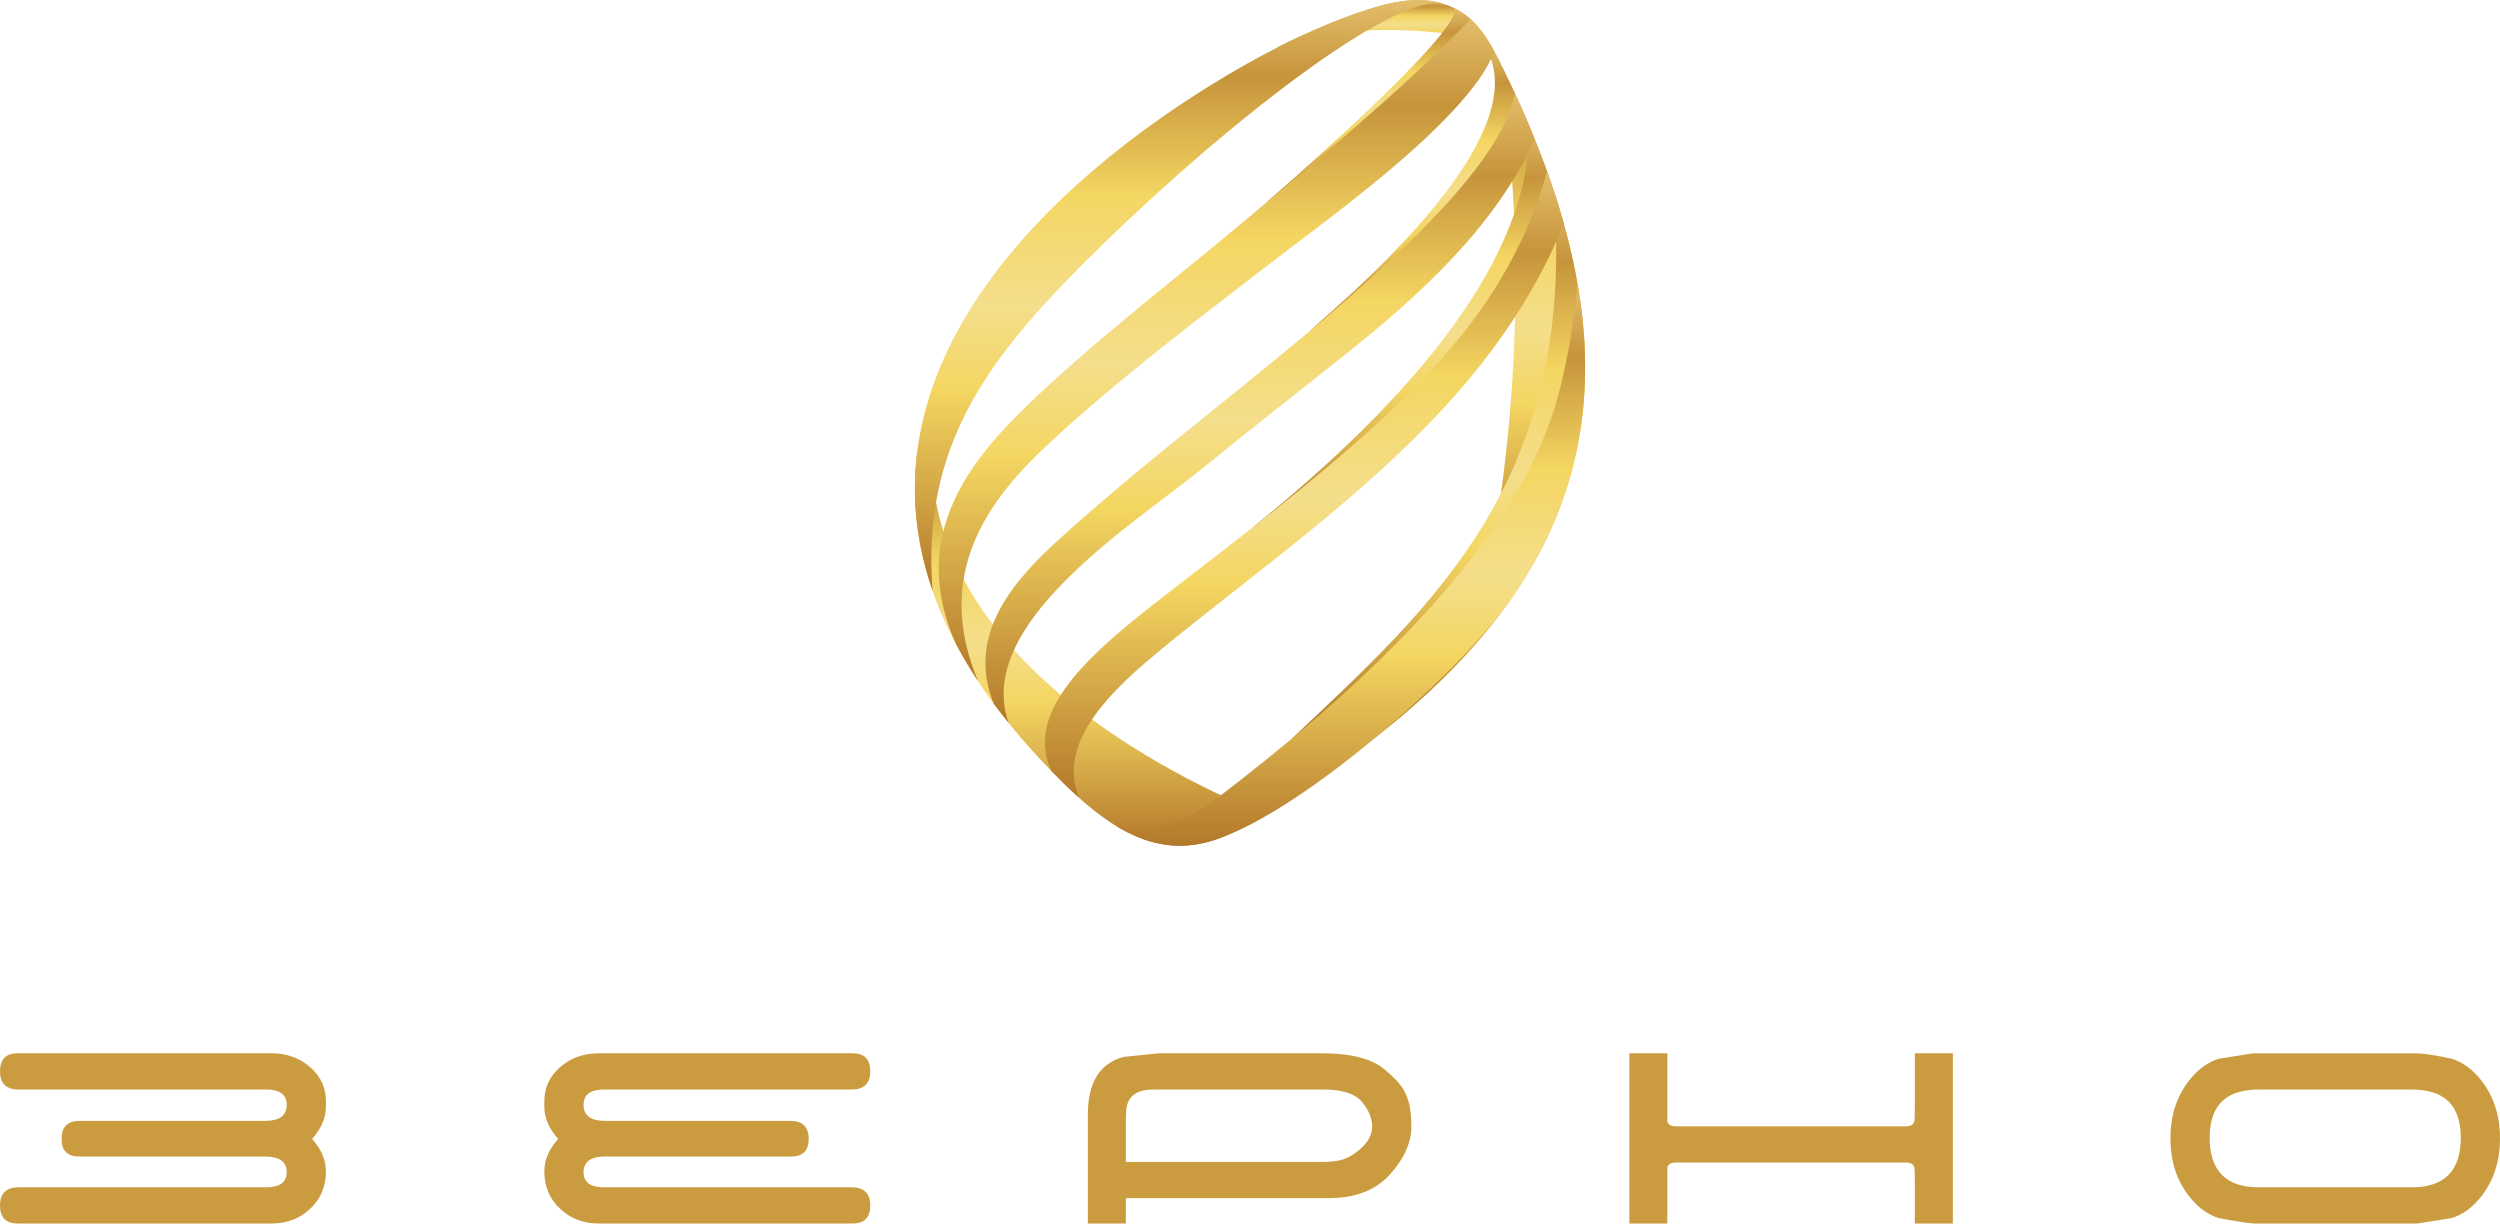
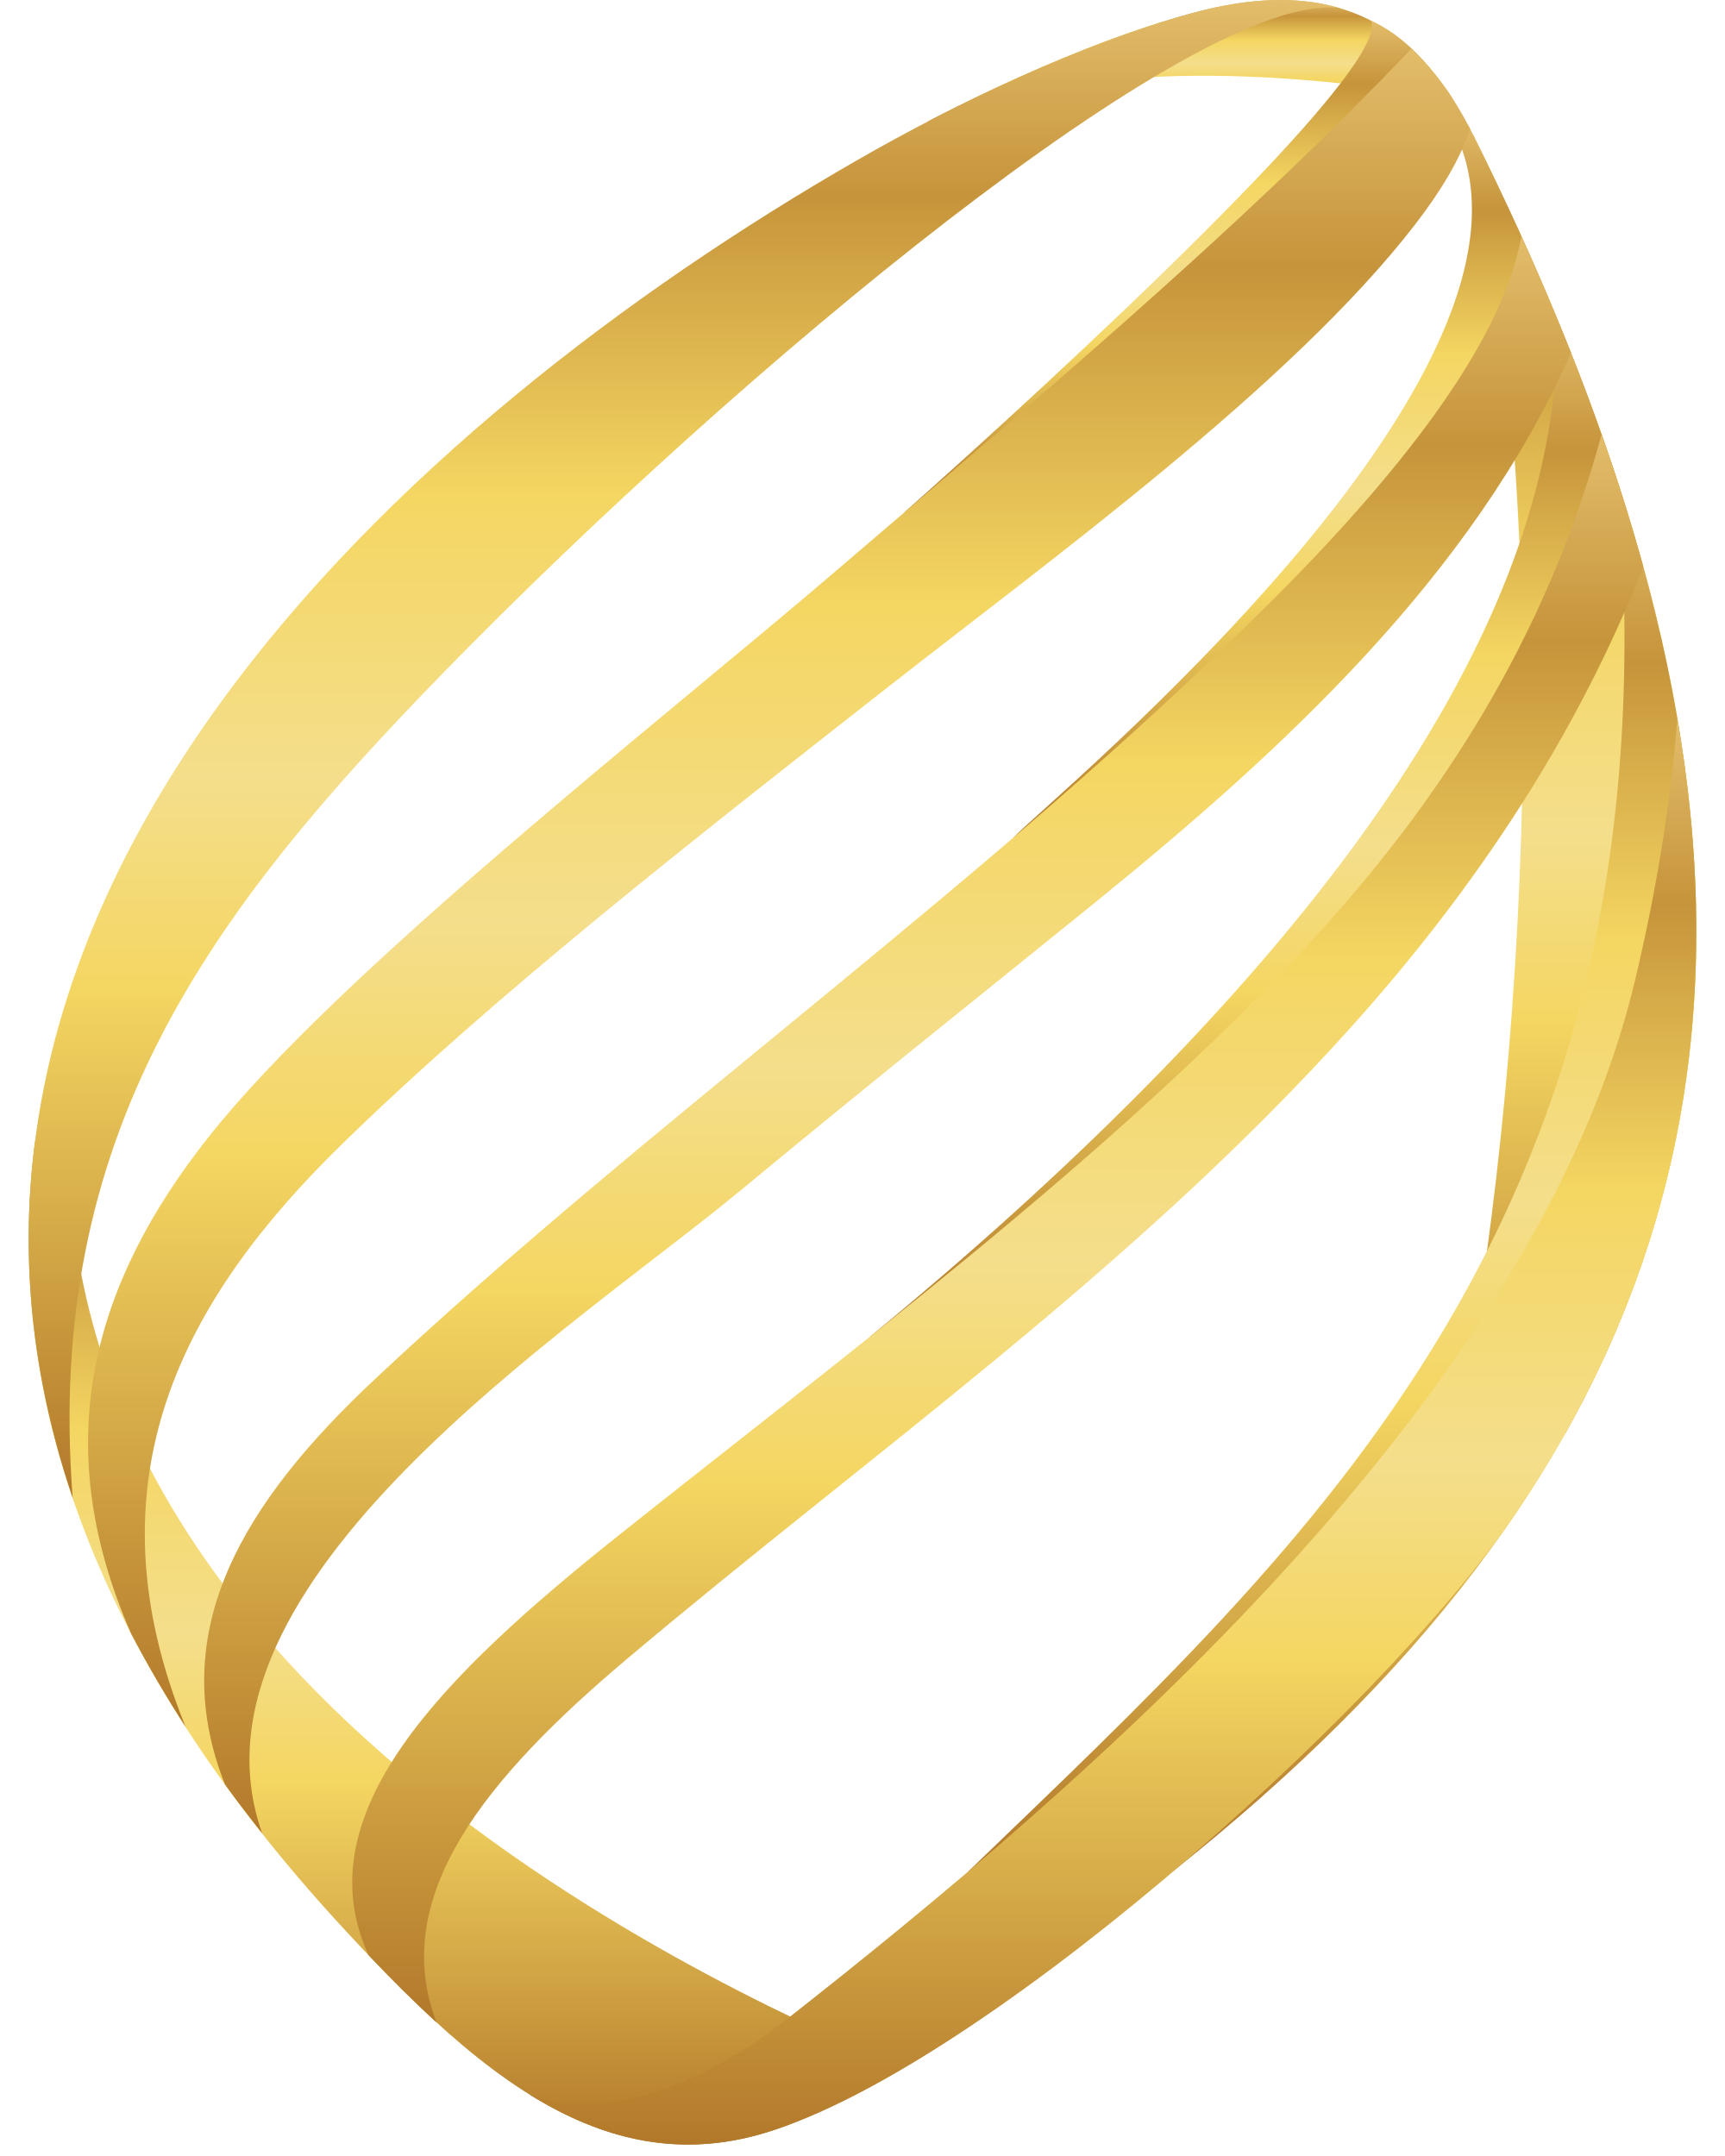
- <svg xmlns="http://www.w3.org/2000/svg" xmlns:xlink="http://www.w3.org/1999/xlink" version="1.1" width="9.462in" height="4.631in" viewBox="0 0 681.294 333.407" id="svg77">
-   <defs id="defs77" />
-   <g id="Layer1000" transform="translate(-80.2826,-131.1362)">
-     <g id="Layer1001">
-       <defs id="defs6">
-         <linearGradient id="grad1">
-           <stop offset="0%" stop-color="#e3bd6b" stop-opacity="1" id="stop1" />
-           <stop offset="13%" stop-color="#c6943b" stop-opacity="1" id="stop2" />
-           <stop offset="33%" stop-color="#f4d662" stop-opacity="1" id="stop3" />
-           <stop offset="52%" stop-color="#f4de8b" stop-opacity="1" id="stop4" />
-           <stop offset="66%" stop-color="#f4d662" stop-opacity="1" id="stop5" />
-           <stop offset="100%" stop-color="#b2782a" stop-opacity="1" id="stop6" />
-         </linearGradient>
-         <linearGradient xlink:href="#grad1" id="grad2" x1="204.308" y1="274.677" x2="204.308" y2="302.174" gradientTransform="scale(2.094596,0.477419)" gradientUnits="userSpaceOnUse" />
-       </defs>
-       <path d="m 427.943,144.264 c 9.305,-4.761 19.681,-9.204 29.148,-11.733 13.188,-3.523 22.171,-0.335 28.447,9.158 -20.478,-3.197 -40.206,-4.012 -57.595,2.575 z" style="fill:url(#grad2)" id="path6" />
-       <defs id="defs12">
-         <linearGradient id="grad3">
-           <stop offset="0%" stop-color="#e3bd6b" stop-opacity="1" id="stop7" />
-           <stop offset="13%" stop-color="#c6943b" stop-opacity="1" id="stop8" />
-           <stop offset="33%" stop-color="#f4d662" stop-opacity="1" id="stop9" />
-           <stop offset="52%" stop-color="#f4de8b" stop-opacity="1" id="stop10" />
-           <stop offset="66%" stop-color="#f4d662" stop-opacity="1" id="stop11" />
-           <stop offset="100%" stop-color="#b2782a" stop-opacity="1" id="stop12" />
-         </linearGradient>
-         <linearGradient xlink:href="#grad3" id="grad4" x1="407.616" y1="139.206" x2="407.616" y2="194.366" gradientTransform="scale(1.043953,0.9578971)" gradientUnits="userSpaceOnUse" />
-       </defs>
-       <path d="m 483.116,138.496 c -1.813,-2.115 -3.862,-3.969 -6.514,-5.151 2.422,5.096 -34.394,38.258 -51.071,52.838 l 43.763,-20.898 z" style="fill:url(#grad4)" id="path12" />
-       <defs id="defs18">
-         <linearGradient id="grad5">
-           <stop offset="0%" stop-color="#e3bd6b" stop-opacity="1" id="stop13" />
-           <stop offset="13%" stop-color="#c6943b" stop-opacity="1" id="stop14" />
-           <stop offset="33%" stop-color="#f4d662" stop-opacity="1" id="stop15" />
-           <stop offset="52%" stop-color="#f4de8b" stop-opacity="1" id="stop16" />
-           <stop offset="66%" stop-color="#f4d662" stop-opacity="1" id="stop17" />
-           <stop offset="100%" stop-color="#b2782a" stop-opacity="1" id="stop18" />
-         </linearGradient>
-         <linearGradient xlink:href="#grad5" id="grad6" x1="362.233" y1="224.597" x2="362.233" y2="329.025" gradientTransform="scale(0.9099242,1.098993)" gradientUnits="userSpaceOnUse" />
-       </defs>
-       <path d="m 422.67,354.164 c -24.149,16.686 -41.283,2.569 -58.488,-15.69 -28.565,-30.315 -37.276,-58.905 -33.885,-84.7 0.631,2.642 4.348,-9.165 4.097,-6.568 -6.019,62.289 67.469,96.399 90.232,105.765 -0.653,0.398 -1.296,0.796 -1.956,1.193 z" style="fill:url(#grad6)" id="path18" />
-       <defs id="defs24">
-         <linearGradient id="grad7">
-           <stop offset="0%" stop-color="#e3bd6b" stop-opacity="1" id="stop19" />
-           <stop offset="13%" stop-color="#c6943b" stop-opacity="1" id="stop20" />
-           <stop offset="33%" stop-color="#f4d662" stop-opacity="1" id="stop21" />
-           <stop offset="52%" stop-color="#f4de8b" stop-opacity="1" id="stop22" />
-           <stop offset="66%" stop-color="#f4d662" stop-opacity="1" id="stop23" />
-           <stop offset="100%" stop-color="#b2782a" stop-opacity="1" id="stop24" />
-         </linearGradient>
-         <linearGradient xlink:href="#grad7" id="grad8" x1="1116.753" y1="63.21" x2="1116.753" y2="125.964" gradientTransform="scale(0.434293,2.302593)" gradientUnits="userSpaceOnUse" />
-       </defs>
-       <path d="m 487.77,145.548 c 28.714,56.489 32.262,101.015 10.154,139.591 l -12.926,4.904 c 8.516,-38.423 12.101,-98.408 2.772,-144.495 z" style="fill:url(#grad8)" id="path24" />
-       <defs id="defs30">
-         <linearGradient id="grad9">
-           <stop offset="0%" stop-color="#e3bd6b" stop-opacity="1" id="stop25" />
-           <stop offset="13%" stop-color="#c6943b" stop-opacity="1" id="stop26" />
-           <stop offset="33%" stop-color="#f4d662" stop-opacity="1" id="stop27" />
-           <stop offset="52%" stop-color="#f4de8b" stop-opacity="1" id="stop28" />
-           <stop offset="66%" stop-color="#f4d662" stop-opacity="1" id="stop29" />
-           <stop offset="100%" stop-color="#b2782a" stop-opacity="1" id="stop30" />
-         </linearGradient>
-         <linearGradient xlink:href="#grad9" id="grad10" x1="484.168" y1="144.023" x2="484.168" y2="239.354" gradientTransform="scale(0.8710893,1.147988)" gradientUnits="userSpaceOnUse" />
-       </defs>
-       <path d="m 496.993,165.337 c 3.061,7.248 5.661,14.291 7.801,21.145 l -11.801,21.442 -37.418,45.516 -24.165,20.38 -9.658,0.956 c 43.479,-35.108 76.153,-73.619 75.24,-109.439 z" style="fill:url(#grad10)" id="path30" />
-       <defs id="defs36">
-         <linearGradient id="grad11">
-           <stop offset="0%" stop-color="#e3bd6b" stop-opacity="1" id="stop31" />
-           <stop offset="13%" stop-color="#c6943b" stop-opacity="1" id="stop32" />
-           <stop offset="33%" stop-color="#f4d662" stop-opacity="1" id="stop33" />
-           <stop offset="52%" stop-color="#f4de8b" stop-opacity="1" id="stop34" />
-           <stop offset="66%" stop-color="#f4d662" stop-opacity="1" id="stop35" />
-           <stop offset="100%" stop-color="#b2782a" stop-opacity="1" id="stop36" />
-         </linearGradient>
-         <linearGradient xlink:href="#grad11" id="grad12" x1="498.944" y1="126.014" x2="498.944" y2="193.888" gradientTransform="scale(0.8768131,1.140494)" gradientUnits="userSpaceOnUse" />
-       </defs>
-       <path d="m 487.276,144.606 c 0.167,0.309 0.332,0.622 0.494,0.942 3.439,6.766 6.507,13.356 9.223,19.789 l -46.086,51.633 -13.427,4.158 c 4.152,-4.287 63.655,-52.14 47.386,-77.41 z" style="fill:url(#grad12)" id="path36" />
-       <defs id="defs42">
-         <linearGradient id="grad13">
-           <stop offset="0%" stop-color="#e3bd6b" stop-opacity="1" id="stop37" />
-           <stop offset="13%" stop-color="#c6943b" stop-opacity="1" id="stop38" />
-           <stop offset="33%" stop-color="#f4d662" stop-opacity="1" id="stop39" />
-           <stop offset="52%" stop-color="#f4de8b" stop-opacity="1" id="stop40" />
-           <stop offset="66%" stop-color="#f4d662" stop-opacity="1" id="stop41" />
-           <stop offset="100%" stop-color="#b2782a" stop-opacity="1" id="stop42" />
-         </linearGradient>
-         <linearGradient xlink:href="#grad13" id="grad14" x1="373.501" y1="146.191" x2="373.501" y2="306.477" gradientTransform="scale(0.9339428,1.070729)" gradientUnits="userSpaceOnUse" />
-       </defs>
-       <path d="m 355.18,328.153 c -1.413,-1.752 -2.785,-3.5 -4.07,-5.24 -6.739,-16.649 2.256,-30.54 16.372,-43.532 30.589,-28.152 67.731,-53.732 98.291,-83.689 15.486,-15.18 25.332,-28.481 27.322,-39.162 1.96,4.239 3.77,8.41 5.43,12.514 -10.754,23.988 -31.774,42.887 -52.172,59.117 -11.055,8.795 -24.976,19.672 -38.688,30.828 -18.228,14.831 -62.236,42.198 -52.485,69.162 z" style="fill:url(#grad14)" id="path42" />
-       <defs id="defs48">
-         <linearGradient id="grad15">
-           <stop offset="0%" stop-color="#e3bd6b" stop-opacity="1" id="stop43" />
-           <stop offset="13%" stop-color="#c6943b" stop-opacity="1" id="stop44" />
-           <stop offset="33%" stop-color="#f4d662" stop-opacity="1" id="stop45" />
-           <stop offset="52%" stop-color="#f4de8b" stop-opacity="1" id="stop46" />
-           <stop offset="66%" stop-color="#f4d662" stop-opacity="1" id="stop47" />
-           <stop offset="100%" stop-color="#b2782a" stop-opacity="1" id="stop48" />
-         </linearGradient>
-         <linearGradient xlink:href="#grad15" id="grad16" x1="349.178" y1="123.788" x2="349.178" y2="275.749" gradientTransform="scale(0.9439596,1.059367)" gradientUnits="userSpaceOnUse" />
-       </defs>
-       <path d="m 334.428,292.12 c -22.111,-63.72 36.277,-115.753 85.811,-143.713 10.975,-6.195 24.667,-12.62 36.853,-15.876 6.199,-1.656 11.468,-1.828 15.964,-0.561 -15.845,-1.631 -65.425,38.632 -98.049,71.472 -25.689,25.86 -43.679,49.668 -40.578,88.678 z" style="fill:url(#grad16)" id="path48" />
-       <defs id="defs54">
-         <linearGradient id="grad17">
-           <stop offset="0%" stop-color="#e3bd6b" stop-opacity="1" id="stop49" />
-           <stop offset="13%" stop-color="#c6943b" stop-opacity="1" id="stop50" />
-           <stop offset="33%" stop-color="#f4d662" stop-opacity="1" id="stop51" />
-           <stop offset="52%" stop-color="#f4de8b" stop-opacity="1" id="stop52" />
-           <stop offset="66%" stop-color="#f4d662" stop-opacity="1" id="stop53" />
-           <stop offset="100%" stop-color="#b2782a" stop-opacity="1" id="stop54" />
-         </linearGradient>
-         <linearGradient xlink:href="#grad17" id="grad18" x1="591.837" y1="133.671" x2="591.837" y2="242.811" gradientTransform="scale(0.7307697,1.36842)" gradientUnits="userSpaceOnUse" />
-       </defs>
-       <path d="m 503.656,182.918 c 20.435,61.483 4.514,107.765 -48.6,149.214 l -22.56,0.136 c 37.615,-35.655 77.829,-70.27 71.16,-149.35 z" style="fill:url(#grad18)" id="path54" />
-       <defs id="defs60">
-         <linearGradient id="grad19">
-           <stop offset="0%" stop-color="#e3bd6b" stop-opacity="1" id="stop55" />
-           <stop offset="13%" stop-color="#c6943b" stop-opacity="1" id="stop56" />
-           <stop offset="33%" stop-color="#f4d662" stop-opacity="1" id="stop57" />
-           <stop offset="52%" stop-color="#f4de8b" stop-opacity="1" id="stop58" />
-           <stop offset="66%" stop-color="#f4d662" stop-opacity="1" id="stop59" />
-           <stop offset="100%" stop-color="#b2782a" stop-opacity="1" id="stop60" />
-         </linearGradient>
-         <linearGradient xlink:href="#grad19" id="grad20" x1="420.81" y1="190.35" x2="420.81" y2="330.312" gradientTransform="scale(0.9134819,1.094712)" gradientUnits="userSpaceOnUse" />
-       </defs>
-       <path d="m 409.174,360.639 c -8.893,2.297 -16.839,0.286 -24.328,-4.187 l -0.444,-0.269 c 6.917,2.791 17.641,0.098 28.057,-7.919 32.602,-25.095 82.165,-66.635 93.096,-111.819 2.182,-9.018 3.83,-18.372 4.623,-28.067 0.429,2.451 0.791,4.883 1.099,7.3 0.308,2.51 0.545,4.994 0.707,7.453 1.722,26.044 -4.742,49.219 -19.483,70.623 -14.966,21.731 -60.08,60.881 -83.327,66.886 z" style="fill:url(#grad20)" id="path60" />
-       <defs id="defs66">
-         <linearGradient id="grad21">
-           <stop offset="0%" stop-color="#e3bd6b" stop-opacity="1" id="stop61" />
-           <stop offset="13%" stop-color="#c6943b" stop-opacity="1" id="stop62" />
-           <stop offset="33%" stop-color="#f4d662" stop-opacity="1" id="stop63" />
-           <stop offset="52%" stop-color="#f4de8b" stop-opacity="1" id="stop64" />
-           <stop offset="66%" stop-color="#f4d662" stop-opacity="1" id="stop65" />
-           <stop offset="100%" stop-color="#b2782a" stop-opacity="1" id="stop66" />
-         </linearGradient>
-         <linearGradient xlink:href="#grad21" id="grad22" x1="366.852" y1="124.96" x2="366.852" y2="290.168" gradientTransform="scale(0.9162066,1.091457)" gradientUnits="userSpaceOnUse" />
-       </defs>
-       <path d="m 346.793,316.706 c -2.216,-3.367 -4.21,-6.709 -5.969,-10.023 -9.272,-20.734 -4.013,-37.819 8.399,-53.257 14.407,-17.921 49.492,-44.693 68.701,-60.857 21.642,-18.211 43.699,-36.224 63.113,-56.181 2.451,2.191 4.581,5.059 6.441,8.593 -1.055,3.171 -3.152,6.633 -6.032,10.292 -13.648,17.338 -40.15,36.167 -57.866,49.803 -21.165,16.291 -42.836,32.889 -59.702,49.052 -17.225,16.508 -28.152,35.948 -17.084,62.577 z" style="fill:url(#grad22)" id="path66" />
-       <defs id="defs72">
-         <linearGradient id="grad23">
-           <stop offset="0%" stop-color="#e3bd6b" stop-opacity="1" id="stop67" />
-           <stop offset="13%" stop-color="#c6943b" stop-opacity="1" id="stop68" />
-           <stop offset="33%" stop-color="#f4d662" stop-opacity="1" id="stop69" />
-           <stop offset="52%" stop-color="#f4de8b" stop-opacity="1" id="stop70" />
-           <stop offset="66%" stop-color="#f4d662" stop-opacity="1" id="stop71" />
-           <stop offset="100%" stop-color="#b2782a" stop-opacity="1" id="stop72" />
-         </linearGradient>
-         <linearGradient xlink:href="#grad23" id="grad24" x1="401.024" y1="161.862" x2="401.024" y2="317.206" gradientTransform="scale(0.9102739,1.09857)" gradientUnits="userSpaceOnUse" />
-       </defs>
-       <path d="m 374.279,348.473 c -2.497,-2.238 -4.968,-4.666 -7.433,-7.208 -7.16,-15.21 8.015,-30.003 27.436,-45.182 24.616,-19.238 54.208,-40.879 75.562,-63.554 14.394,-15.284 25.937,-32.835 32.037,-54.713 1.742,4.839 3.263,9.586 4.566,14.243 -7.255,18.02 -18.231,34.43 -32.123,49.58 -23.952,26.12 -52.384,45.576 -79.253,67.821 -15.224,12.605 -26.123,25.418 -20.794,39.013 z" style="fill:url(#grad24)" id="path72" />
-     </g>
-     <g id="Layer1002">
-       <path d="m 317.442,459.609 c 0,3.29 -1.59,4.934 -4.77,4.934 h -69.248 c -4.167,0 -7.676,-1.343 -10.527,-4.03 -2.851,-2.686 -4.277,-6.059 -4.277,-10.116 0,-3.18 1.261,-6.141 3.783,-8.882 -2.632,-2.961 -3.893,-6.031 -3.783,-9.211 v -0.493 -0.165 c -0.11,-3.838 1.289,-7.045 4.194,-9.622 2.906,-2.577 6.442,-3.866 10.61,-3.866 h 69.248 c 3.18,0 4.77,1.645 4.77,4.935 0,3.29 -1.7,4.935 -5.099,4.935 h -67.439 c -3.728,0 -5.592,1.398 -5.592,4.194 0,2.906 1.974,4.359 5.921,4.359 h 1.151 -0.164 49.51 c 3.29,0 4.934,1.645 4.934,4.934 0,3.18 -1.59,4.77 -4.77,4.77 h -50.662 c -3.948,0 -5.921,1.425 -5.921,4.277 0,2.741 1.864,4.112 5.592,4.112 h 67.439 c 3.399,0 5.099,1.645 5.099,4.935 z" style="fill:#cb9c3f;fill-rule:evenodd" id="path73" />
-       <path d="m 464.902,437.814 c 0.11,4.359 -1.782,8.773 -5.675,13.187 -3.893,4.414 -9.513,6.634 -16.86,6.634 h -55.267 v 6.908 h -10.363 v -29.662 c 0,-8.745 3.235,-13.981 9.705,-15.736 0,0 3.235,-0.329 9.704,-0.987 h 44.576 c 7.895,0 13.598,1.535 17.107,4.578 2.632,2.193 4.386,4.167 5.263,5.894 1.206,2.303 1.809,5.373 1.809,9.184 z m -10.691,0.329 c 0,-2.275 -0.932,-4.551 -2.796,-6.771 -1.864,-2.22 -5.373,-3.344 -10.527,-3.344 h -46.22 c -4.057,0 -6.47,1.425 -7.237,4.249 -0.219,0.85 -0.329,2.385 -0.329,4.551 v 10.938 h 53.787 c 1.755,0 3.317,-0.165 4.688,-0.493 1.371,-0.329 2.714,-0.987 4.03,-1.946 3.071,-2.193 4.606,-4.578 4.606,-7.183 z" style="fill:#cb9c3f;fill-rule:evenodd" id="path74" />
-       <path d="M 612.472,464.543 H 602.109 V 452.865 c 0,-2.303 -0.055,-3.509 -0.164,-3.619 -0.219,-0.877 -0.987,-1.316 -2.303,-1.316 h -62.669 c -1.316,0 -2.083,0.439 -2.303,1.316 0,-0.11 0,1.097 0,3.619 v 11.678 h -10.363 v -46.385 H 534.67 v 14.804 c 0,2.522 0,3.783 0,3.783 0.219,0.877 0.987,1.316 2.33,1.316 h 62.614 c 1.343,0 2.111,-0.439 2.33,-1.316 0.11,-0.219 0.164,-1.481 0.164,-3.783 0,-1.316 0,-4.194 0,-8.636 0,-4.441 0,-6.497 0,-6.168 h 10.363 z" style="fill:#cb9c3f;fill-rule:evenodd" id="path75" />
-       <path d="m 761.577,441.351 c 0,6.689 -1.974,12.282 -5.922,16.778 -2.083,2.412 -4.496,4.057 -7.237,4.935 0,0 -3.126,0.493 -9.376,1.48 h -44.74 c -2.193,-0.219 -5.318,-0.713 -9.376,-1.48 -2.741,-0.877 -5.154,-2.522 -7.237,-4.935 -3.947,-4.496 -5.921,-10.088 -5.921,-16.778 0,-6.689 1.974,-12.281 5.921,-16.777 2.083,-2.413 4.496,-4.057 7.237,-4.934 0,0 3.125,-0.494 9.376,-1.481 h 44.74 c 2.193,0.11 5.318,0.603 9.376,1.481 2.741,0.877 5.154,2.522 7.237,4.934 3.948,4.496 5.922,10.088 5.922,16.777 z m -10.691,-0.164 c 0,-7.128 -2.906,-11.35 -8.718,-12.665 -1.426,-0.329 -2.961,-0.493 -4.606,-0.493 h -41.779 c -1.645,0 -3.18,0.164 -4.606,0.493 -5.812,1.316 -8.718,5.538 -8.718,12.665 0,7.237 2.906,11.569 8.718,12.994 1.426,0.329 2.961,0.493 4.606,0.493 h 41.779 c 1.645,0 3.18,-0.164 4.606,-0.493 5.812,-1.425 8.718,-5.757 8.718,-12.994 z" style="fill:#cb9c3f;fill-rule:evenodd" id="path76" />
-       <path d="m 80.283,459.609 c 0,3.29 1.59,4.934 4.77,4.934 h 69.248 c 4.167,0 7.676,-1.343 10.527,-4.03 2.851,-2.686 4.277,-6.059 4.277,-10.116 0,-3.18 -1.261,-6.141 -3.783,-8.882 2.632,-2.961 3.893,-6.031 3.783,-9.211 v -0.493 -0.165 c 0.109,-3.838 -1.289,-7.045 -4.194,-9.622 -2.906,-2.577 -6.442,-3.866 -10.61,-3.866 H 85.053 c -3.18,0 -4.77,1.645 -4.77,4.935 0,3.29 1.7,4.935 5.099,4.935 h 67.439 c 3.728,0 5.592,1.398 5.592,4.194 0,2.906 -1.974,4.359 -5.921,4.359 h -1.151 0.164 -49.51 c -3.29,0 -4.934,1.645 -4.934,4.934 0,3.18 1.59,4.77 4.77,4.77 h 50.662 c 3.948,0 5.921,1.425 5.921,4.277 0,2.741 -1.864,4.112 -5.592,4.112 H 85.382 c -3.399,0 -5.099,1.645 -5.099,4.935 z" style="fill:#cb9c3f;fill-rule:evenodd" id="path77" />
+ <svg xmlns="http://www.w3.org/2000/svg" width="72" height="90" viewBox="0 0 72 90" fill="none">
+   <g id="logo_vert">
+     <g id="Layer1000">
+       <g id="Layer1001">
+         <path id="path6" d="M38.673 5.099C42.219 3.25 46.173 1.524 49.781 0.542C54.807 -0.827 58.23 0.412 60.622 4.099C52.817 2.857 45.3 2.54 38.673 5.099Z" fill="url(#paint0_linear_10_409)" />
+         <path id="path12" d="M59.699 2.859C59.008 2.037 58.227 1.317 57.217 0.858C58.139 2.838 44.109 15.719 37.754 21.383L54.431 13.265L59.699 2.859Z" fill="url(#paint1_linear_10_409)" />
+         <path id="path18" d="M36.663 86.635C27.46 93.117 20.93 87.633 14.374 80.541C3.488 68.765 0.168 57.659 1.461 47.639C1.701 48.665 3.118 44.079 3.022 45.087C0.728 69.284 28.734 82.534 37.409 86.172C37.16 86.326 36.915 86.481 36.663 86.635Z" fill="url(#paint2_linear_10_409)" />
+         <path id="path24" d="M61.472 5.598C72.415 27.541 73.767 44.837 65.342 59.822L60.416 61.727C63.661 46.802 65.028 23.501 61.472 5.598Z" fill="url(#paint3_linear_10_409)" />
+         <path id="path30" d="M64.987 13.285C66.154 16.101 67.145 18.837 67.96 21.499L63.463 29.828L49.203 47.509L39.994 55.426L36.314 55.797C52.883 42.159 65.335 27.199 64.987 13.285Z" fill="url(#paint4_linear_10_409)" />
+         <path id="path36" d="M61.284 5.232C61.348 5.352 61.411 5.474 61.472 5.598C62.783 8.226 63.952 10.786 64.987 13.285L47.424 33.342L42.307 34.957C43.89 33.292 66.566 14.704 60.366 4.887L61.284 5.232Z" fill="url(#paint5_linear_10_409)" />
+         <path id="path42" d="M10.943 76.531C10.405 75.851 9.882 75.172 9.392 74.496C6.824 68.029 10.252 62.633 15.632 57.586C27.289 46.65 41.443 36.714 53.09 25.077C58.991 19.18 62.743 14.014 63.502 9.865C64.249 11.511 64.939 13.132 65.571 14.726C61.473 24.044 53.462 31.386 45.689 37.69C41.476 41.107 36.171 45.331 30.945 49.665C23.998 55.426 7.227 66.057 10.943 76.531Z" fill="url(#paint6_linear_10_409)" />
+         <path id="path48" d="M3.035 62.534C-5.391 37.782 16.86 17.57 35.737 6.709C39.919 4.302 45.138 1.806 49.782 0.542C52.144 -0.101 54.152 -0.168 55.865 0.324C49.827 -0.31 30.932 15.33 18.5 28.087C8.71 38.132 1.854 47.381 3.035 62.534Z" fill="url(#paint7_linear_10_409)" />
+         <path id="path54" d="M67.527 20.115C75.314 43.998 69.247 61.976 49.005 78.077L40.408 78.13C54.743 64.279 70.068 50.833 67.527 20.115Z" fill="url(#paint8_linear_10_409)" />
+         <path id="path60" d="M31.52 89.151C28.131 90.043 25.103 89.261 22.249 87.524L22.08 87.419C24.716 88.504 28.803 87.458 32.772 84.343C45.196 74.595 64.084 58.459 68.25 40.907C69.081 37.404 69.71 33.77 70.012 30.005C70.175 30.957 70.313 31.901 70.43 32.84C70.548 33.816 70.638 34.781 70.7 35.735C71.356 45.852 68.893 54.855 63.275 63.169C57.572 71.61 40.379 86.818 31.52 89.151Z" fill="url(#paint9_linear_10_409)" />
+         <path id="path66" d="M7.747 72.085C6.903 70.777 6.143 69.479 5.472 68.192C1.939 60.137 3.943 53.501 8.673 47.504C14.164 40.543 27.534 30.143 34.854 23.864C43.102 16.79 51.508 9.793 58.906 2.04C59.84 2.892 60.652 4.006 61.361 5.378C60.959 6.61 60.16 7.955 59.062 9.376C53.861 16.111 43.761 23.425 37.01 28.722C28.944 35.05 20.685 41.498 14.258 47.777C7.693 54.189 3.529 61.741 7.747 72.085Z" fill="url(#paint10_linear_10_409)" />
+         <path id="path72" d="M18.222 84.425C17.27 83.555 16.328 82.612 15.389 81.624C12.661 75.716 18.444 69.97 25.845 64.074C35.226 56.601 46.503 48.194 54.641 39.386C60.127 33.449 64.526 26.631 66.85 18.133C67.514 20.013 68.094 21.857 68.59 23.666C65.826 30.666 61.643 37.04 56.349 42.925C47.221 53.071 36.386 60.629 26.146 69.27C20.344 74.166 16.191 79.144 18.222 84.425Z" fill="url(#paint11_linear_10_409)" />
+       </g>
    </g>
  </g>
+   <defs>
+     <linearGradient id="paint0_linear_10_409" x1="38.673" y1="-6.16236e-07" x2="38.673" y2="5.099" gradientUnits="userSpaceOnUse">
+       <stop stop-color="#E3BD6B" />
+       <stop offset="0.13" stop-color="#C6943B" />
+       <stop offset="0.33" stop-color="#F4D662" />
+       <stop offset="0.52" stop-color="#F4DE8B" />
+       <stop offset="0.66" stop-color="#F4D662" />
+       <stop offset="1" stop-color="#B2782A" />
+     </linearGradient>
+     <linearGradient id="paint1_linear_10_409" x1="37.754" y1="0.858" x2="37.754" y2="21.383" gradientUnits="userSpaceOnUse">
+       <stop stop-color="#E3BD6B" />
+       <stop offset="0.13" stop-color="#C6943B" />
+       <stop offset="0.33" stop-color="#F4D662" />
+       <stop offset="0.52" stop-color="#F4DE8B" />
+       <stop offset="0.66" stop-color="#F4D662" />
+       <stop offset="1" stop-color="#B2782A" />
+     </linearGradient>
+     <linearGradient id="paint2_linear_10_409" x1="1.197" y1="44.941" x2="1.197" y2="89.522" gradientUnits="userSpaceOnUse">
+       <stop stop-color="#E3BD6B" />
+       <stop offset="0.13" stop-color="#C6943B" />
+       <stop offset="0.33" stop-color="#F4D662" />
+       <stop offset="0.52" stop-color="#F4DE8B" />
+       <stop offset="0.66" stop-color="#F4D662" />
+       <stop offset="1" stop-color="#B2782A" />
+     </linearGradient>
+     <linearGradient id="paint3_linear_10_409" x1="60.416" y1="5.598" x2="60.416" y2="61.727" gradientUnits="userSpaceOnUse">
+       <stop stop-color="#E3BD6B" />
+       <stop offset="0.13" stop-color="#C6943B" />
+       <stop offset="0.33" stop-color="#F4D662" />
+       <stop offset="0.52" stop-color="#F4DE8B" />
+       <stop offset="0.66" stop-color="#F4D662" />
+       <stop offset="1" stop-color="#B2782A" />
+     </linearGradient>
+     <linearGradient id="paint4_linear_10_409" x1="36.314" y1="13.285" x2="36.314" y2="55.797" gradientUnits="userSpaceOnUse">
+       <stop stop-color="#E3BD6B" />
+       <stop offset="0.13" stop-color="#C6943B" />
+       <stop offset="0.33" stop-color="#F4D662" />
+       <stop offset="0.52" stop-color="#F4DE8B" />
+       <stop offset="0.66" stop-color="#F4D662" />
+       <stop offset="1" stop-color="#B2782A" />
+     </linearGradient>
+     <linearGradient id="paint5_linear_10_409" x1="42.307" y1="4.887" x2="42.307" y2="34.957" gradientUnits="userSpaceOnUse">
+       <stop stop-color="#E3BD6B" />
+       <stop offset="0.13" stop-color="#C6943B" />
+       <stop offset="0.33" stop-color="#F4D662" />
+       <stop offset="0.52" stop-color="#F4DE8B" />
+       <stop offset="0.66" stop-color="#F4D662" />
+       <stop offset="1" stop-color="#B2782A" />
+     </linearGradient>
+     <linearGradient id="paint6_linear_10_409" x1="8.523" y1="9.865" x2="8.523" y2="76.531" gradientUnits="userSpaceOnUse">
+       <stop stop-color="#E3BD6B" />
+       <stop offset="0.13" stop-color="#C6943B" />
+       <stop offset="0.33" stop-color="#F4D662" />
+       <stop offset="0.52" stop-color="#F4DE8B" />
+       <stop offset="0.66" stop-color="#F4D662" />
+       <stop offset="1" stop-color="#B2782A" />
+     </linearGradient>
+     <linearGradient id="paint7_linear_10_409" x1="1.199" y1="0" x2="1.199" y2="62.534" gradientUnits="userSpaceOnUse">
+       <stop stop-color="#E3BD6B" />
+       <stop offset="0.13" stop-color="#C6943B" />
+       <stop offset="0.33" stop-color="#F4D662" />
+       <stop offset="0.52" stop-color="#F4DE8B" />
+       <stop offset="0.66" stop-color="#F4D662" />
+       <stop offset="1" stop-color="#B2782A" />
+     </linearGradient>
+     <linearGradient id="paint8_linear_10_409" x1="40.408" y1="20.115" x2="40.408" y2="78.13" gradientUnits="userSpaceOnUse">
+       <stop stop-color="#E3BD6B" />
+       <stop offset="0.13" stop-color="#C6943B" />
+       <stop offset="0.33" stop-color="#F4D662" />
+       <stop offset="0.52" stop-color="#F4DE8B" />
+       <stop offset="0.66" stop-color="#F4D662" />
+       <stop offset="1" stop-color="#B2782A" />
+     </linearGradient>
+     <linearGradient id="paint9_linear_10_409" x1="22.08" y1="30.005" x2="22.08" y2="89.522" gradientUnits="userSpaceOnUse">
+       <stop stop-color="#E3BD6B" />
+       <stop offset="0.13" stop-color="#C6943B" />
+       <stop offset="0.33" stop-color="#F4D662" />
+       <stop offset="0.52" stop-color="#F4DE8B" />
+       <stop offset="0.66" stop-color="#F4D662" />
+       <stop offset="1" stop-color="#B2782A" />
+     </linearGradient>
+     <linearGradient id="paint10_linear_10_409" x1="3.677" y1="2.04" x2="3.677" y2="72.085" gradientUnits="userSpaceOnUse">
+       <stop stop-color="#E3BD6B" />
+       <stop offset="0.13" stop-color="#C6943B" />
+       <stop offset="0.33" stop-color="#F4D662" />
+       <stop offset="0.52" stop-color="#F4DE8B" />
+       <stop offset="0.66" stop-color="#F4D662" />
+       <stop offset="1" stop-color="#B2782A" />
+     </linearGradient>
+     <linearGradient id="paint11_linear_10_409" x1="14.702" y1="18.133" x2="14.702" y2="84.425" gradientUnits="userSpaceOnUse">
+       <stop stop-color="#E3BD6B" />
+       <stop offset="0.13" stop-color="#C6943B" />
+       <stop offset="0.33" stop-color="#F4D662" />
+       <stop offset="0.52" stop-color="#F4DE8B" />
+       <stop offset="0.66" stop-color="#F4D662" />
+       <stop offset="1" stop-color="#B2782A" />
+     </linearGradient>
+   </defs>
</svg>
